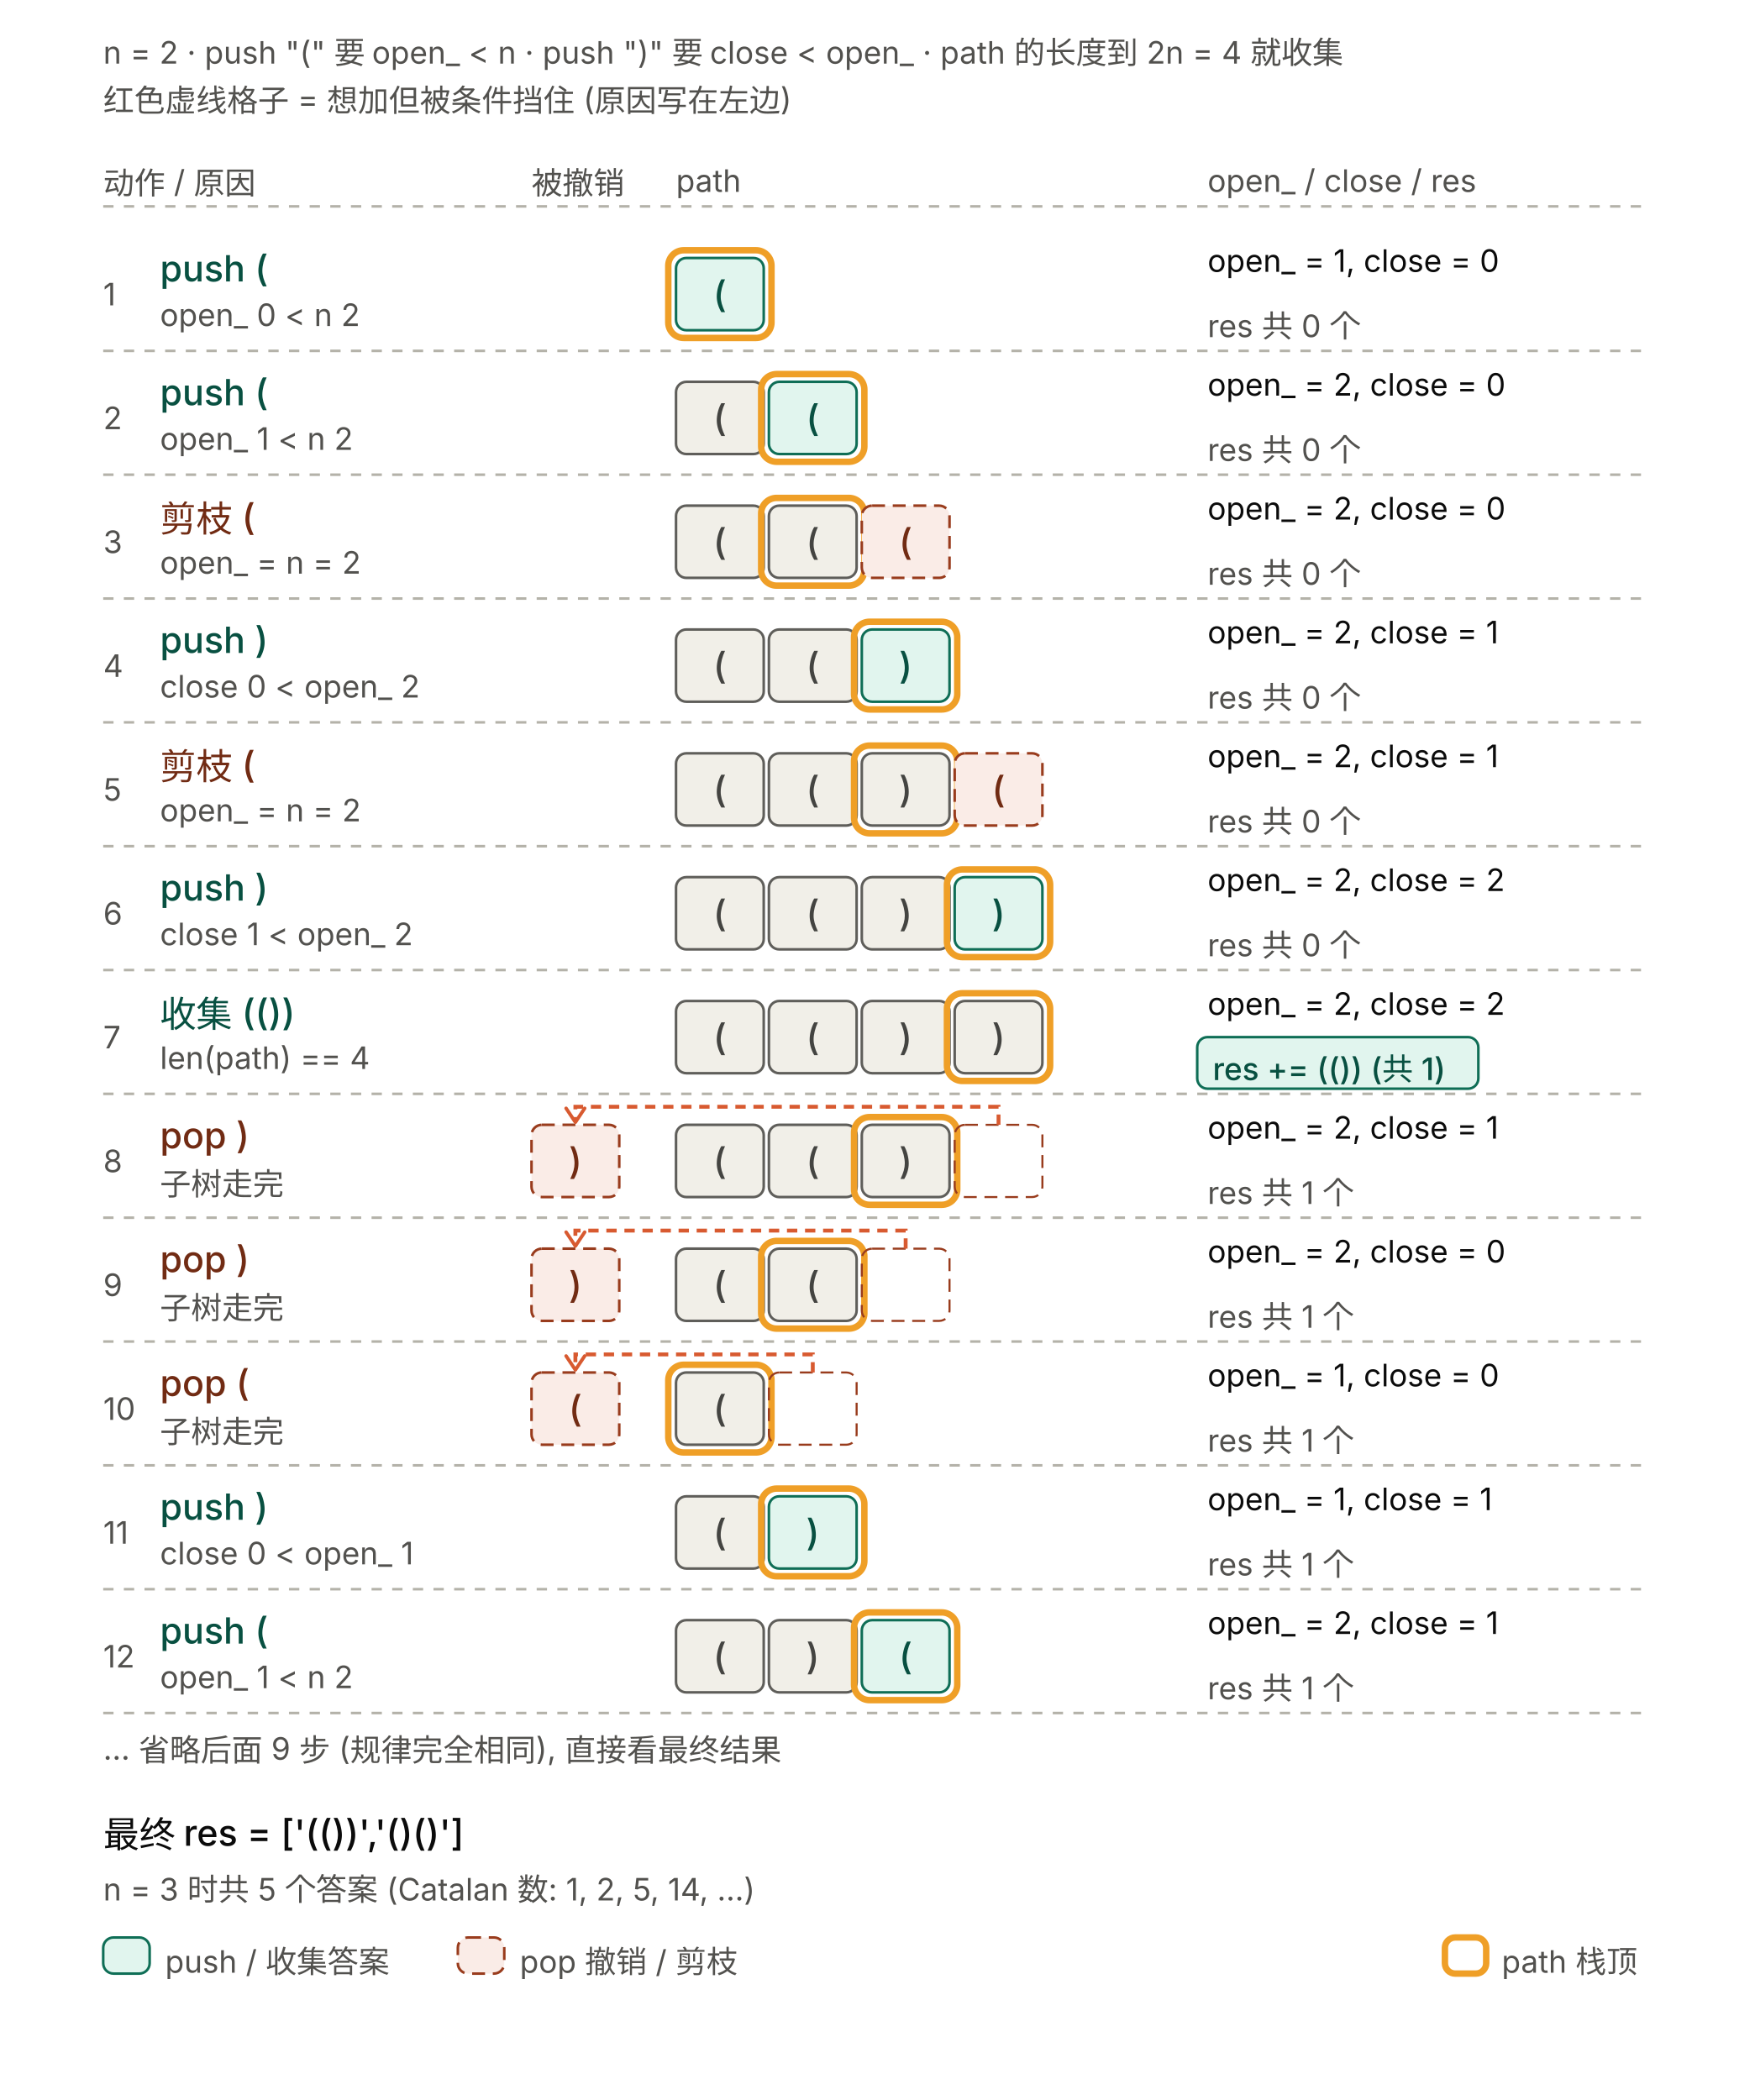
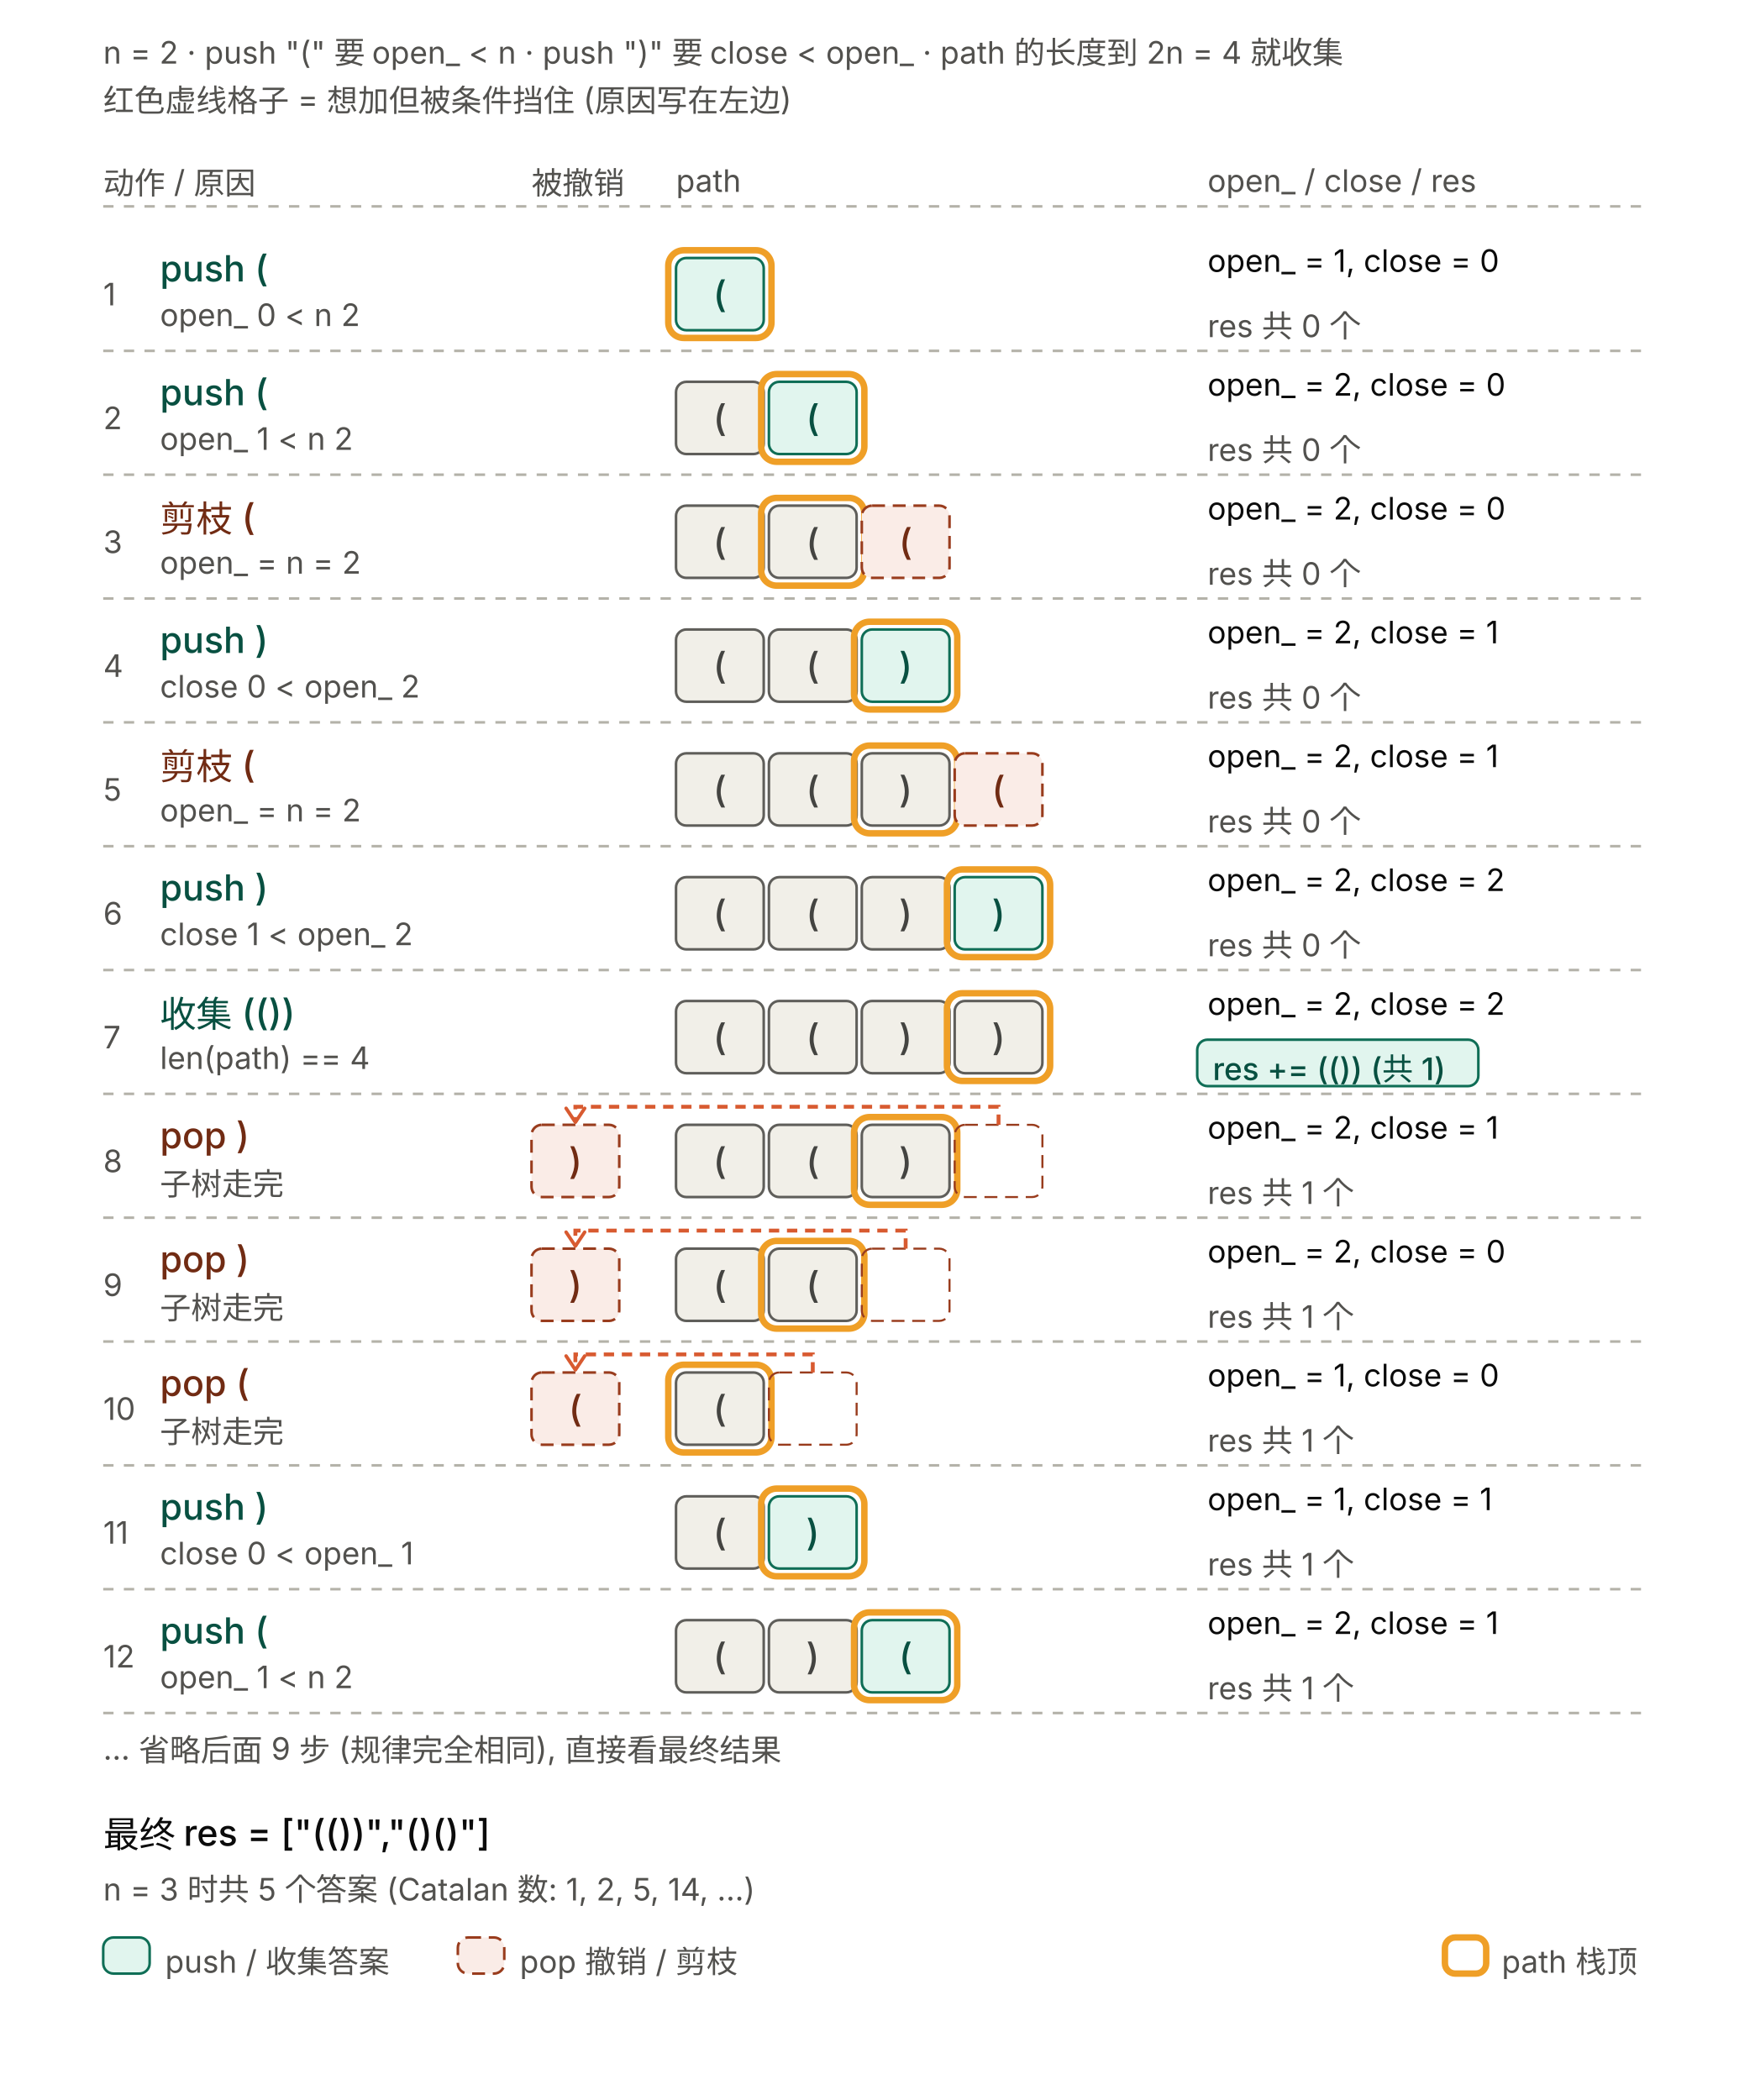
<svg xmlns="http://www.w3.org/2000/svg" width="100%" viewBox="0 0 680 814" role="img" font-family="ui-sans-serif, system-ui, -apple-system, &quot;PingFang SC&quot;, sans-serif">
  <defs>
    <marker id="arrow" viewBox="0 0 10 10" refX="8" refY="5" markerWidth="6" markerHeight="6" orient="auto-start-reverse">
      <path d="M2 1L8 5L2 9" fill="none" stroke="#52514E" stroke-width="1.5" stroke-linecap="round" stroke-linejoin="round" />
    </marker>
    <marker id="arrowG" viewBox="0 0 10 10" refX="8" refY="5" markerWidth="6" markerHeight="6" orient="auto-start-reverse">
      <path d="M2 1L8 5L2 9" fill="none" stroke="#0F6E56" stroke-width="1.5" stroke-linecap="round" stroke-linejoin="round" />
    </marker>
    <marker id="arrowR" viewBox="0 0 10 10" refX="8" refY="5" markerWidth="6" markerHeight="6" orient="auto-start-reverse">
      <path d="M2 1L8 5L2 9" fill="none" stroke="#D85A30" stroke-width="1.5" stroke-linecap="round" stroke-linejoin="round" />
    </marker>
  </defs>
  <text x="40" y="18" font-size="12" fill="#52514E" font-weight="400" text-anchor="start" dominant-baseline="central">n = 2 · push "(" 要 open_ &lt; n · push ")" 要 close &lt; open_ · path 的长度到 2n = 4 就收集</text>
  <text x="40" y="38" font-size="12" fill="#52514E" font-weight="400" text-anchor="start" dominant-baseline="central">红色虚线格子 = 想加但被条件挡住 (原因写在左边)</text>
  <text x="40" y="70" font-size="12" fill="#52514E" font-weight="400" text-anchor="start" dominant-baseline="central">动作 / 原因</text>
  <text x="206" y="70" font-size="12" fill="#52514E" font-weight="400" text-anchor="start" dominant-baseline="central">被撤销</text>
  <text x="262" y="70" font-size="12" fill="#52514E" font-weight="400" text-anchor="start" dominant-baseline="central">path</text>
  <text x="468" y="70" font-size="12" fill="#52514E" font-weight="400" text-anchor="start" dominant-baseline="central">open_ / close / res</text>
  <line x1="40" y1="80" x2="640" y2="80" stroke="#B4B2A9" stroke-width="1" stroke-dasharray="4 4" />
  <text x="40" y="114" font-size="12" fill="#52514E" font-weight="400" text-anchor="start" dominant-baseline="central">1</text>
  <text x="62" y="104" font-size="14" fill="#085041" font-weight="500" text-anchor="start" dominant-baseline="central">push (</text>
  <text x="62" y="122" font-size="12" fill="#52514E" font-weight="400" text-anchor="start" dominant-baseline="central">open_ 0 &lt; n 2</text>
  <rect x="262" y="100" width="34" height="28" rx="4" fill="#E1F5EE" stroke="#0F6E56" stroke-width="1" />
  <text x="279" y="114" font-size="14" fill="#085041" font-weight="500" text-anchor="middle" dominant-baseline="central">(</text>
  <rect x="259" y="97" width="40" height="34" rx="6" fill="none" stroke="#EF9F27" stroke-width="2.5" />
  <text x="468" y="101" font-size="12" fill="#0B0B0B" font-weight="400" text-anchor="start" dominant-baseline="central">open_ = 1, close = 0</text>
  <text x="468" y="124" font-size="12" fill="#52514E" font-weight="400" text-anchor="start" dominant-baseline="central">res 共 0 个</text>
  <line x1="40" y1="136" x2="640" y2="136" stroke="#B4B2A9" stroke-width="1" stroke-dasharray="4 4" />
  <text x="40" y="162" font-size="12" fill="#52514E" font-weight="400" text-anchor="start" dominant-baseline="central">2</text>
  <text x="62" y="152" font-size="14" fill="#085041" font-weight="500" text-anchor="start" dominant-baseline="central">push (</text>
  <text x="62" y="170" font-size="12" fill="#52514E" font-weight="400" text-anchor="start" dominant-baseline="central">open_ 1 &lt; n 2</text>
  <rect x="262" y="148" width="34" height="28" rx="4" fill="#F1EFE8" stroke="#5F5E5A" stroke-width="1" />
  <text x="279" y="162" font-size="14" fill="#444441" font-weight="500" text-anchor="middle" dominant-baseline="central">(</text>
  <rect x="298" y="148" width="34" height="28" rx="4" fill="#E1F5EE" stroke="#0F6E56" stroke-width="1" />
  <text x="315" y="162" font-size="14" fill="#085041" font-weight="500" text-anchor="middle" dominant-baseline="central">(</text>
  <rect x="295" y="145" width="40" height="34" rx="6" fill="none" stroke="#EF9F27" stroke-width="2.5" />
  <text x="468" y="149" font-size="12" fill="#0B0B0B" font-weight="400" text-anchor="start" dominant-baseline="central">open_ = 2, close = 0</text>
  <text x="468" y="172" font-size="12" fill="#52514E" font-weight="400" text-anchor="start" dominant-baseline="central">res 共 0 个</text>
  <line x1="40" y1="184" x2="640" y2="184" stroke="#B4B2A9" stroke-width="1" stroke-dasharray="4 4" />
  <text x="40" y="210" font-size="12" fill="#52514E" font-weight="400" text-anchor="start" dominant-baseline="central">3</text>
  <text x="62" y="200" font-size="14" fill="#712B13" font-weight="500" text-anchor="start" dominant-baseline="central">剪枝 (</text>
  <text x="62" y="218" font-size="12" fill="#52514E" font-weight="400" text-anchor="start" dominant-baseline="central">open_ = n = 2</text>
  <rect x="262" y="196" width="34" height="28" rx="4" fill="#F1EFE8" stroke="#5F5E5A" stroke-width="1" />
  <text x="279" y="210" font-size="14" fill="#444441" font-weight="500" text-anchor="middle" dominant-baseline="central">(</text>
  <rect x="298" y="196" width="34" height="28" rx="4" fill="#F1EFE8" stroke="#5F5E5A" stroke-width="1" />
  <text x="315" y="210" font-size="14" fill="#444441" font-weight="500" text-anchor="middle" dominant-baseline="central">(</text>
  <rect x="295" y="193" width="40" height="34" rx="6" fill="none" stroke="#EF9F27" stroke-width="2.5" />
  <rect x="334" y="196" width="34" height="28" rx="4" fill="#FAECE7" stroke="#993C1D" stroke-width="1" stroke-dasharray="5 3" />
  <text x="351" y="210" font-size="14" fill="#712B13" font-weight="500" text-anchor="middle" dominant-baseline="central">(</text>
  <text x="468" y="197" font-size="12" fill="#0B0B0B" font-weight="400" text-anchor="start" dominant-baseline="central">open_ = 2, close = 0</text>
  <text x="468" y="220" font-size="12" fill="#52514E" font-weight="400" text-anchor="start" dominant-baseline="central">res 共 0 个</text>
  <line x1="40" y1="232" x2="640" y2="232" stroke="#B4B2A9" stroke-width="1" stroke-dasharray="4 4" />
  <text x="40" y="258" font-size="12" fill="#52514E" font-weight="400" text-anchor="start" dominant-baseline="central">4</text>
  <text x="62" y="248" font-size="14" fill="#085041" font-weight="500" text-anchor="start" dominant-baseline="central">push )</text>
  <text x="62" y="266" font-size="12" fill="#52514E" font-weight="400" text-anchor="start" dominant-baseline="central">close 0 &lt; open_ 2</text>
  <rect x="262" y="244" width="34" height="28" rx="4" fill="#F1EFE8" stroke="#5F5E5A" stroke-width="1" />
  <text x="279" y="258" font-size="14" fill="#444441" font-weight="500" text-anchor="middle" dominant-baseline="central">(</text>
  <rect x="298" y="244" width="34" height="28" rx="4" fill="#F1EFE8" stroke="#5F5E5A" stroke-width="1" />
  <text x="315" y="258" font-size="14" fill="#444441" font-weight="500" text-anchor="middle" dominant-baseline="central">(</text>
  <rect x="334" y="244" width="34" height="28" rx="4" fill="#E1F5EE" stroke="#0F6E56" stroke-width="1" />
  <text x="351" y="258" font-size="14" fill="#085041" font-weight="500" text-anchor="middle" dominant-baseline="central">)</text>
  <rect x="331" y="241" width="40" height="34" rx="6" fill="none" stroke="#EF9F27" stroke-width="2.5" />
  <text x="468" y="245" font-size="12" fill="#0B0B0B" font-weight="400" text-anchor="start" dominant-baseline="central">open_ = 2, close = 1</text>
  <text x="468" y="268" font-size="12" fill="#52514E" font-weight="400" text-anchor="start" dominant-baseline="central">res 共 0 个</text>
  <line x1="40" y1="280" x2="640" y2="280" stroke="#B4B2A9" stroke-width="1" stroke-dasharray="4 4" />
  <text x="40" y="306" font-size="12" fill="#52514E" font-weight="400" text-anchor="start" dominant-baseline="central">5</text>
  <text x="62" y="296" font-size="14" fill="#712B13" font-weight="500" text-anchor="start" dominant-baseline="central">剪枝 (</text>
  <text x="62" y="314" font-size="12" fill="#52514E" font-weight="400" text-anchor="start" dominant-baseline="central">open_ = n = 2</text>
  <rect x="262" y="292" width="34" height="28" rx="4" fill="#F1EFE8" stroke="#5F5E5A" stroke-width="1" />
  <text x="279" y="306" font-size="14" fill="#444441" font-weight="500" text-anchor="middle" dominant-baseline="central">(</text>
  <rect x="298" y="292" width="34" height="28" rx="4" fill="#F1EFE8" stroke="#5F5E5A" stroke-width="1" />
  <text x="315" y="306" font-size="14" fill="#444441" font-weight="500" text-anchor="middle" dominant-baseline="central">(</text>
  <rect x="334" y="292" width="34" height="28" rx="4" fill="#F1EFE8" stroke="#5F5E5A" stroke-width="1" />
  <text x="351" y="306" font-size="14" fill="#444441" font-weight="500" text-anchor="middle" dominant-baseline="central">)</text>
  <rect x="331" y="289" width="40" height="34" rx="6" fill="none" stroke="#EF9F27" stroke-width="2.5" />
  <rect x="370" y="292" width="34" height="28" rx="4" fill="#FAECE7" stroke="#993C1D" stroke-width="1" stroke-dasharray="5 3" />
  <text x="387" y="306" font-size="14" fill="#712B13" font-weight="500" text-anchor="middle" dominant-baseline="central">(</text>
  <text x="468" y="293" font-size="12" fill="#0B0B0B" font-weight="400" text-anchor="start" dominant-baseline="central">open_ = 2, close = 1</text>
  <text x="468" y="316" font-size="12" fill="#52514E" font-weight="400" text-anchor="start" dominant-baseline="central">res 共 0 个</text>
  <line x1="40" y1="328" x2="640" y2="328" stroke="#B4B2A9" stroke-width="1" stroke-dasharray="4 4" />
  <text x="40" y="354" font-size="12" fill="#52514E" font-weight="400" text-anchor="start" dominant-baseline="central">6</text>
  <text x="62" y="344" font-size="14" fill="#085041" font-weight="500" text-anchor="start" dominant-baseline="central">push )</text>
  <text x="62" y="362" font-size="12" fill="#52514E" font-weight="400" text-anchor="start" dominant-baseline="central">close 1 &lt; open_ 2</text>
  <rect x="262" y="340" width="34" height="28" rx="4" fill="#F1EFE8" stroke="#5F5E5A" stroke-width="1" />
  <text x="279" y="354" font-size="14" fill="#444441" font-weight="500" text-anchor="middle" dominant-baseline="central">(</text>
  <rect x="298" y="340" width="34" height="28" rx="4" fill="#F1EFE8" stroke="#5F5E5A" stroke-width="1" />
  <text x="315" y="354" font-size="14" fill="#444441" font-weight="500" text-anchor="middle" dominant-baseline="central">(</text>
  <rect x="334" y="340" width="34" height="28" rx="4" fill="#F1EFE8" stroke="#5F5E5A" stroke-width="1" />
  <text x="351" y="354" font-size="14" fill="#444441" font-weight="500" text-anchor="middle" dominant-baseline="central">)</text>
  <rect x="370" y="340" width="34" height="28" rx="4" fill="#E1F5EE" stroke="#0F6E56" stroke-width="1" />
  <text x="387" y="354" font-size="14" fill="#085041" font-weight="500" text-anchor="middle" dominant-baseline="central">)</text>
  <rect x="367" y="337" width="40" height="34" rx="6" fill="none" stroke="#EF9F27" stroke-width="2.5" />
  <text x="468" y="341" font-size="12" fill="#0B0B0B" font-weight="400" text-anchor="start" dominant-baseline="central">open_ = 2, close = 2</text>
  <text x="468" y="364" font-size="12" fill="#52514E" font-weight="400" text-anchor="start" dominant-baseline="central">res 共 0 个</text>
  <line x1="40" y1="376" x2="640" y2="376" stroke="#B4B2A9" stroke-width="1" stroke-dasharray="4 4" />
  <text x="40" y="402" font-size="12" fill="#52514E" font-weight="400" text-anchor="start" dominant-baseline="central">7</text>
  <text x="62" y="392" font-size="14" fill="#085041" font-weight="500" text-anchor="start" dominant-baseline="central">收集 (())</text>
  <text x="62" y="410" font-size="12" fill="#52514E" font-weight="400" text-anchor="start" dominant-baseline="central">len(path) == 4</text>
  <rect x="262" y="388" width="34" height="28" rx="4" fill="#F1EFE8" stroke="#5F5E5A" stroke-width="1" />
  <text x="279" y="402" font-size="14" fill="#444441" font-weight="500" text-anchor="middle" dominant-baseline="central">(</text>
  <rect x="298" y="388" width="34" height="28" rx="4" fill="#F1EFE8" stroke="#5F5E5A" stroke-width="1" />
  <text x="315" y="402" font-size="14" fill="#444441" font-weight="500" text-anchor="middle" dominant-baseline="central">(</text>
  <rect x="334" y="388" width="34" height="28" rx="4" fill="#F1EFE8" stroke="#5F5E5A" stroke-width="1" />
  <text x="351" y="402" font-size="14" fill="#444441" font-weight="500" text-anchor="middle" dominant-baseline="central">)</text>
  <rect x="370" y="388" width="34" height="28" rx="4" fill="#F1EFE8" stroke="#5F5E5A" stroke-width="1" />
  <text x="387" y="402" font-size="14" fill="#444441" font-weight="500" text-anchor="middle" dominant-baseline="central">)</text>
  <rect x="367" y="385" width="40" height="34" rx="6" fill="none" stroke="#EF9F27" stroke-width="2.5" />
  <text x="468" y="389" font-size="12" fill="#0B0B0B" font-weight="400" text-anchor="start" dominant-baseline="central">open_ = 2, close = 2</text>
-   <rect x="464" y="402" width="108.96" height="20" rx="4" fill="#E1F5EE" stroke="#0F6E56" stroke-width="1" />
+   <rect x="464" y="403" width="108.96" height="18" rx="4" fill="#E1F5EE" stroke="#0F6E56" stroke-width="1" />
  <text x="470" y="412" font-size="12" fill="#085041" font-weight="500" text-anchor="start" dominant-baseline="central">res += (()) (共 1)</text>
  <line x1="40" y1="424" x2="640" y2="424" stroke="#B4B2A9" stroke-width="1" stroke-dasharray="4 4" />
  <text x="40" y="450" font-size="12" fill="#52514E" font-weight="400" text-anchor="start" dominant-baseline="central">8</text>
  <text x="62" y="440" font-size="14" fill="#712B13" font-weight="500" text-anchor="start" dominant-baseline="central">pop )</text>
  <text x="62" y="458" font-size="12" fill="#52514E" font-weight="400" text-anchor="start" dominant-baseline="central">子树走完</text>
  <rect x="262" y="436" width="34" height="28" rx="4" fill="#F1EFE8" stroke="#5F5E5A" stroke-width="1" />
  <text x="279" y="450" font-size="14" fill="#444441" font-weight="500" text-anchor="middle" dominant-baseline="central">(</text>
  <rect x="298" y="436" width="34" height="28" rx="4" fill="#F1EFE8" stroke="#5F5E5A" stroke-width="1" />
  <text x="315" y="450" font-size="14" fill="#444441" font-weight="500" text-anchor="middle" dominant-baseline="central">(</text>
  <rect x="334" y="436" width="34" height="28" rx="4" fill="#F1EFE8" stroke="#5F5E5A" stroke-width="1" />
  <text x="351" y="450" font-size="14" fill="#444441" font-weight="500" text-anchor="middle" dominant-baseline="central">)</text>
  <rect x="331" y="433" width="40" height="34" rx="6" fill="none" stroke="#EF9F27" stroke-width="2.5" />
  <rect x="206" y="436" width="34" height="28" rx="4" fill="#FAECE7" stroke="#993C1D" stroke-width="1" stroke-dasharray="5 3" />
  <text x="223" y="450" font-size="14" fill="#712B13" font-weight="500" text-anchor="middle" dominant-baseline="central">)</text>
  <rect x="370" y="436" width="34" height="28" rx="4" fill="none" stroke="#993C1D" stroke-width="0.8" stroke-dasharray="5 3" />
  <path d="M387 436 L387 429 L223 429 L223 435" fill="none" stroke="#D85A30" stroke-width="1.5" stroke-dasharray="4 3" marker-end="url(#arrowR)" />
  <text x="468" y="437" font-size="12" fill="#0B0B0B" font-weight="400" text-anchor="start" dominant-baseline="central">open_ = 2, close = 1</text>
  <text x="468" y="460" font-size="12" fill="#52514E" font-weight="400" text-anchor="start" dominant-baseline="central">res 共 1 个</text>
  <line x1="40" y1="472" x2="640" y2="472" stroke="#B4B2A9" stroke-width="1" stroke-dasharray="4 4" />
  <text x="40" y="498" font-size="12" fill="#52514E" font-weight="400" text-anchor="start" dominant-baseline="central">9</text>
  <text x="62" y="488" font-size="14" fill="#712B13" font-weight="500" text-anchor="start" dominant-baseline="central">pop )</text>
  <text x="62" y="506" font-size="12" fill="#52514E" font-weight="400" text-anchor="start" dominant-baseline="central">子树走完</text>
  <rect x="262" y="484" width="34" height="28" rx="4" fill="#F1EFE8" stroke="#5F5E5A" stroke-width="1" />
  <text x="279" y="498" font-size="14" fill="#444441" font-weight="500" text-anchor="middle" dominant-baseline="central">(</text>
  <rect x="298" y="484" width="34" height="28" rx="4" fill="#F1EFE8" stroke="#5F5E5A" stroke-width="1" />
  <text x="315" y="498" font-size="14" fill="#444441" font-weight="500" text-anchor="middle" dominant-baseline="central">(</text>
  <rect x="295" y="481" width="40" height="34" rx="6" fill="none" stroke="#EF9F27" stroke-width="2.5" />
  <rect x="206" y="484" width="34" height="28" rx="4" fill="#FAECE7" stroke="#993C1D" stroke-width="1" stroke-dasharray="5 3" />
  <text x="223" y="498" font-size="14" fill="#712B13" font-weight="500" text-anchor="middle" dominant-baseline="central">)</text>
  <rect x="334" y="484" width="34" height="28" rx="4" fill="none" stroke="#993C1D" stroke-width="0.8" stroke-dasharray="5 3" />
  <path d="M351 484 L351 477 L223 477 L223 483" fill="none" stroke="#D85A30" stroke-width="1.5" stroke-dasharray="4 3" marker-end="url(#arrowR)" />
  <text x="468" y="485" font-size="12" fill="#0B0B0B" font-weight="400" text-anchor="start" dominant-baseline="central">open_ = 2, close = 0</text>
  <text x="468" y="508" font-size="12" fill="#52514E" font-weight="400" text-anchor="start" dominant-baseline="central">res 共 1 个</text>
  <line x1="40" y1="520" x2="640" y2="520" stroke="#B4B2A9" stroke-width="1" stroke-dasharray="4 4" />
  <text x="40" y="546" font-size="12" fill="#52514E" font-weight="400" text-anchor="start" dominant-baseline="central">10</text>
  <text x="62" y="536" font-size="14" fill="#712B13" font-weight="500" text-anchor="start" dominant-baseline="central">pop (</text>
  <text x="62" y="554" font-size="12" fill="#52514E" font-weight="400" text-anchor="start" dominant-baseline="central">子树走完</text>
  <rect x="262" y="532" width="34" height="28" rx="4" fill="#F1EFE8" stroke="#5F5E5A" stroke-width="1" />
  <text x="279" y="546" font-size="14" fill="#444441" font-weight="500" text-anchor="middle" dominant-baseline="central">(</text>
  <rect x="259" y="529" width="40" height="34" rx="6" fill="none" stroke="#EF9F27" stroke-width="2.5" />
  <rect x="206" y="532" width="34" height="28" rx="4" fill="#FAECE7" stroke="#993C1D" stroke-width="1" stroke-dasharray="5 3" />
  <text x="223" y="546" font-size="14" fill="#712B13" font-weight="500" text-anchor="middle" dominant-baseline="central">(</text>
  <rect x="298" y="532" width="34" height="28" rx="4" fill="none" stroke="#993C1D" stroke-width="0.8" stroke-dasharray="5 3" />
  <path d="M315 532 L315 525 L223 525 L223 531" fill="none" stroke="#D85A30" stroke-width="1.5" stroke-dasharray="4 3" marker-end="url(#arrowR)" />
  <text x="468" y="533" font-size="12" fill="#0B0B0B" font-weight="400" text-anchor="start" dominant-baseline="central">open_ = 1, close = 0</text>
  <text x="468" y="556" font-size="12" fill="#52514E" font-weight="400" text-anchor="start" dominant-baseline="central">res 共 1 个</text>
  <line x1="40" y1="568" x2="640" y2="568" stroke="#B4B2A9" stroke-width="1" stroke-dasharray="4 4" />
  <text x="40" y="594" font-size="12" fill="#52514E" font-weight="400" text-anchor="start" dominant-baseline="central">11</text>
  <text x="62" y="584" font-size="14" fill="#085041" font-weight="500" text-anchor="start" dominant-baseline="central">push )</text>
  <text x="62" y="602" font-size="12" fill="#52514E" font-weight="400" text-anchor="start" dominant-baseline="central">close 0 &lt; open_ 1</text>
  <rect x="262" y="580" width="34" height="28" rx="4" fill="#F1EFE8" stroke="#5F5E5A" stroke-width="1" />
  <text x="279" y="594" font-size="14" fill="#444441" font-weight="500" text-anchor="middle" dominant-baseline="central">(</text>
  <rect x="298" y="580" width="34" height="28" rx="4" fill="#E1F5EE" stroke="#0F6E56" stroke-width="1" />
  <text x="315" y="594" font-size="14" fill="#085041" font-weight="500" text-anchor="middle" dominant-baseline="central">)</text>
  <rect x="295" y="577" width="40" height="34" rx="6" fill="none" stroke="#EF9F27" stroke-width="2.5" />
  <text x="468" y="581" font-size="12" fill="#0B0B0B" font-weight="400" text-anchor="start" dominant-baseline="central">open_ = 1, close = 1</text>
  <text x="468" y="604" font-size="12" fill="#52514E" font-weight="400" text-anchor="start" dominant-baseline="central">res 共 1 个</text>
  <line x1="40" y1="616" x2="640" y2="616" stroke="#B4B2A9" stroke-width="1" stroke-dasharray="4 4" />
  <text x="40" y="642" font-size="12" fill="#52514E" font-weight="400" text-anchor="start" dominant-baseline="central">12</text>
  <text x="62" y="632" font-size="14" fill="#085041" font-weight="500" text-anchor="start" dominant-baseline="central">push (</text>
  <text x="62" y="650" font-size="12" fill="#52514E" font-weight="400" text-anchor="start" dominant-baseline="central">open_ 1 &lt; n 2</text>
  <rect x="262" y="628" width="34" height="28" rx="4" fill="#F1EFE8" stroke="#5F5E5A" stroke-width="1" />
  <text x="279" y="642" font-size="14" fill="#444441" font-weight="500" text-anchor="middle" dominant-baseline="central">(</text>
  <rect x="298" y="628" width="34" height="28" rx="4" fill="#F1EFE8" stroke="#5F5E5A" stroke-width="1" />
  <text x="315" y="642" font-size="14" fill="#444441" font-weight="500" text-anchor="middle" dominant-baseline="central">)</text>
  <rect x="334" y="628" width="34" height="28" rx="4" fill="#E1F5EE" stroke="#0F6E56" stroke-width="1" />
  <text x="351" y="642" font-size="14" fill="#085041" font-weight="500" text-anchor="middle" dominant-baseline="central">(</text>
  <rect x="331" y="625" width="40" height="34" rx="6" fill="none" stroke="#EF9F27" stroke-width="2.5" />
  <text x="468" y="629" font-size="12" fill="#0B0B0B" font-weight="400" text-anchor="start" dominant-baseline="central">open_ = 2, close = 1</text>
  <text x="468" y="652" font-size="12" fill="#52514E" font-weight="400" text-anchor="start" dominant-baseline="central">res 共 1 个</text>
  <line x1="40" y1="664" x2="640" y2="664" stroke="#B4B2A9" stroke-width="1" stroke-dasharray="4 4" />
  <text x="40" y="676" font-size="12" fill="#52514E" font-weight="400" text-anchor="start" dominant-baseline="central">... 省略后面 9 步 (规律完全相同), 直接看最终结果</text>
-   <text x="40" y="710" font-size="14" fill="#0B0B0B" font-weight="500" text-anchor="start" dominant-baseline="central">最终 res = ['(())','()()']</text>
+   <text x="40" y="710" font-size="14" fill="#0B0B0B" font-weight="500" text-anchor="start" dominant-baseline="central">最终 res = ["(())","()()"]</text>
  <text x="40" y="730" font-size="12" fill="#52514E" font-weight="400" text-anchor="start" dominant-baseline="central">n = 3 时共 5 个答案 (Catalan 数: 1, 2, 5, 14, ...)</text>
  <rect x="40" y="751" width="18" height="14" rx="4" fill="#E1F5EE" stroke="#0F6E56" stroke-width="1" />
  <text x="64" y="758" font-size="12" fill="#52514E" font-weight="400" text-anchor="start" dominant-baseline="central">push / 收集答案</text>
  <rect x="177.44" y="751" width="18" height="14" rx="4" fill="#FAECE7" stroke="#993C1D" stroke-width="1" stroke-dasharray="5 3" />
  <text x="201.44" y="758" font-size="12" fill="#52514E" font-weight="400" text-anchor="start" dominant-baseline="central">pop 撤销 / 剪枝</text>
  <rect x="560" y="751" width="16" height="14" rx="4" fill="none" stroke="#EF9F27" stroke-width="2.5" />
  <text x="582" y="758" font-size="12" fill="#52514E" font-weight="400" text-anchor="start" dominant-baseline="central">path 栈顶</text>
</svg>
